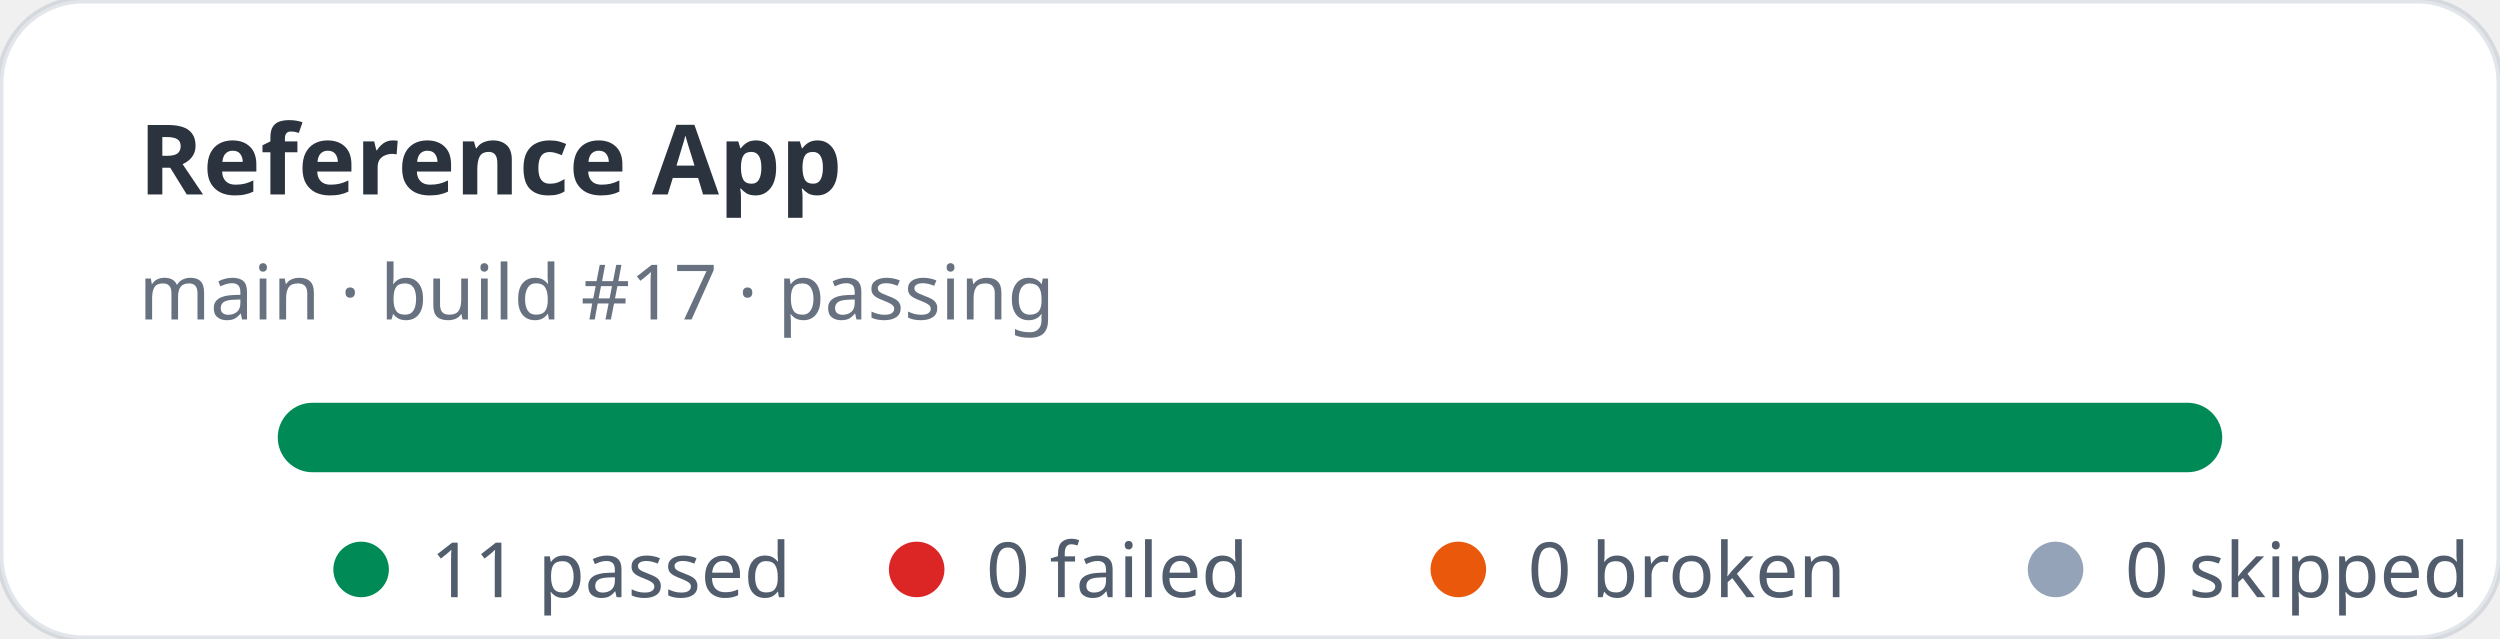
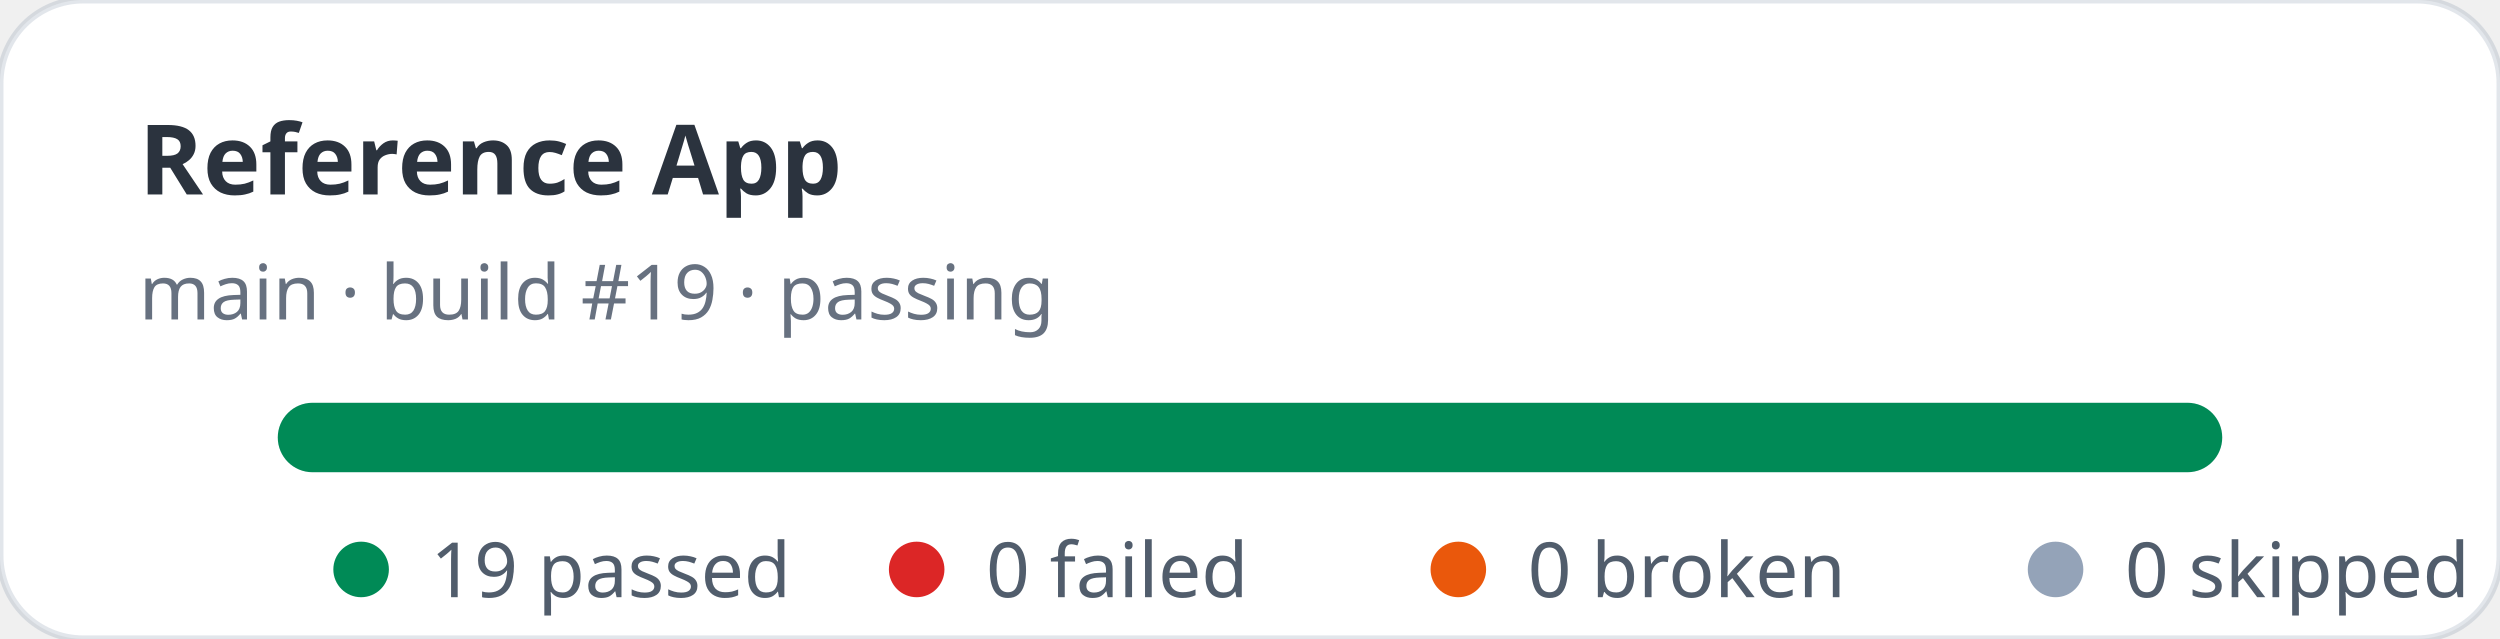
- <svg xmlns="http://www.w3.org/2000/svg" width="360" height="92" viewBox="0 0 360 92" role="img" aria-label="Reference App stats: 11 passed, 0 failed">
+ <svg xmlns="http://www.w3.org/2000/svg" width="360" height="92" viewBox="0 0 360 92" role="img" aria-label="Reference App stats: 19 passed, 0 failed">
  <rect width="360" height="92" rx="12" fill="#ffffff" stroke="rgba(11,48,86,0.12)" />
  <text x="20" y="28" fill="rgba(1,10,24,0.83)" font-family="ui-sans-serif,system-ui,sans-serif" font-size="14" font-weight="700">Reference App</text>
-   <text x="20" y="46" fill="rgba(2,19,44,0.6)" font-family="ui-sans-serif,system-ui,sans-serif" font-size="11">main · build #17 · passing</text>
+   <text x="20" y="46" fill="rgba(2,19,44,0.6)" font-family="ui-sans-serif,system-ui,sans-serif" font-size="11">main · build #19 · passing</text>
  <rect x="40" y="58" width="280" height="10" rx="5" fill="#e2e8f0" />
  <rect x="40" y="58" width="280" height="10" rx="5" fill="#008a56" />
  <g font-family="ui-sans-serif,system-ui,sans-serif" font-size="11" fill="rgba(1,18,40,0.68)">
    <circle cx="52" cy="82" r="4" fill="#008a56" />
-     <text x="62" y="86">11 passed</text>
+     <text x="62" y="86">19 passed</text>
    <circle cx="132" cy="82" r="4" fill="#dc2626" />
    <text x="142" y="86">0 failed</text>
    <circle cx="210" cy="82" r="4" fill="#ea580c" />
    <text x="220" y="86">0 broken</text>
    <circle cx="296" cy="82" r="4" fill="#94a3b8" />
    <text x="306" y="86">0 skipped</text>
  </g>
</svg>
